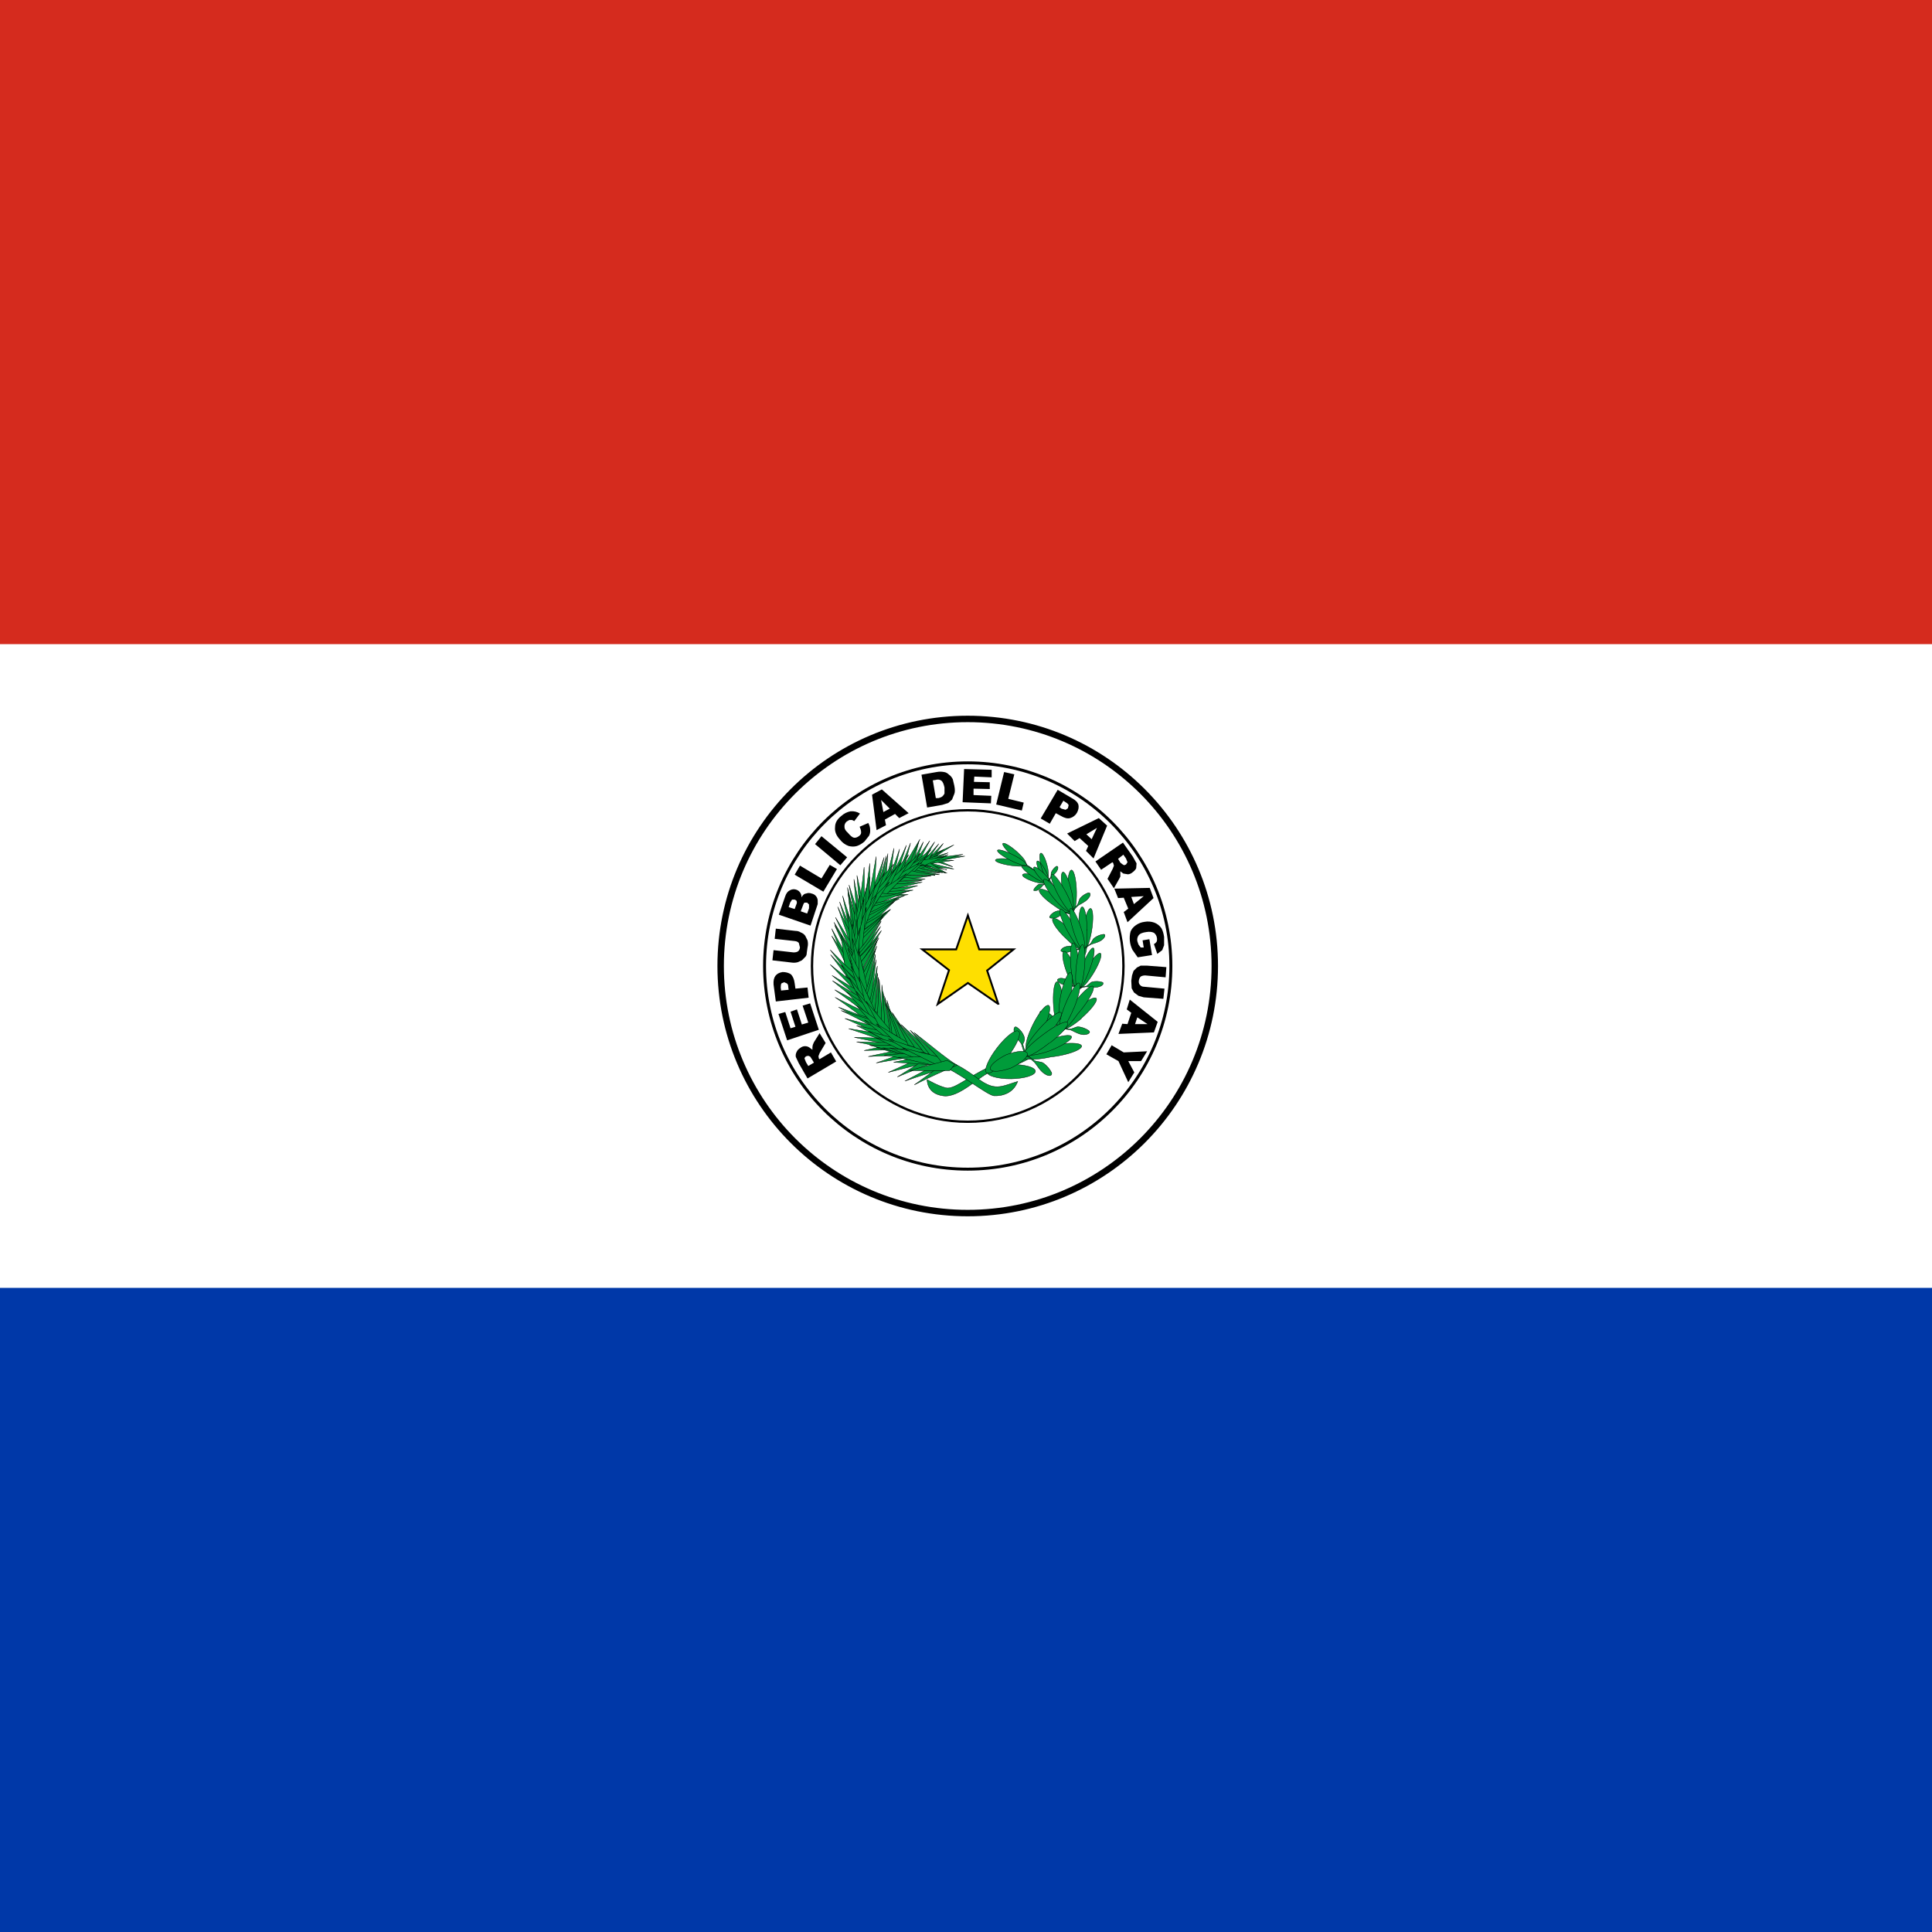
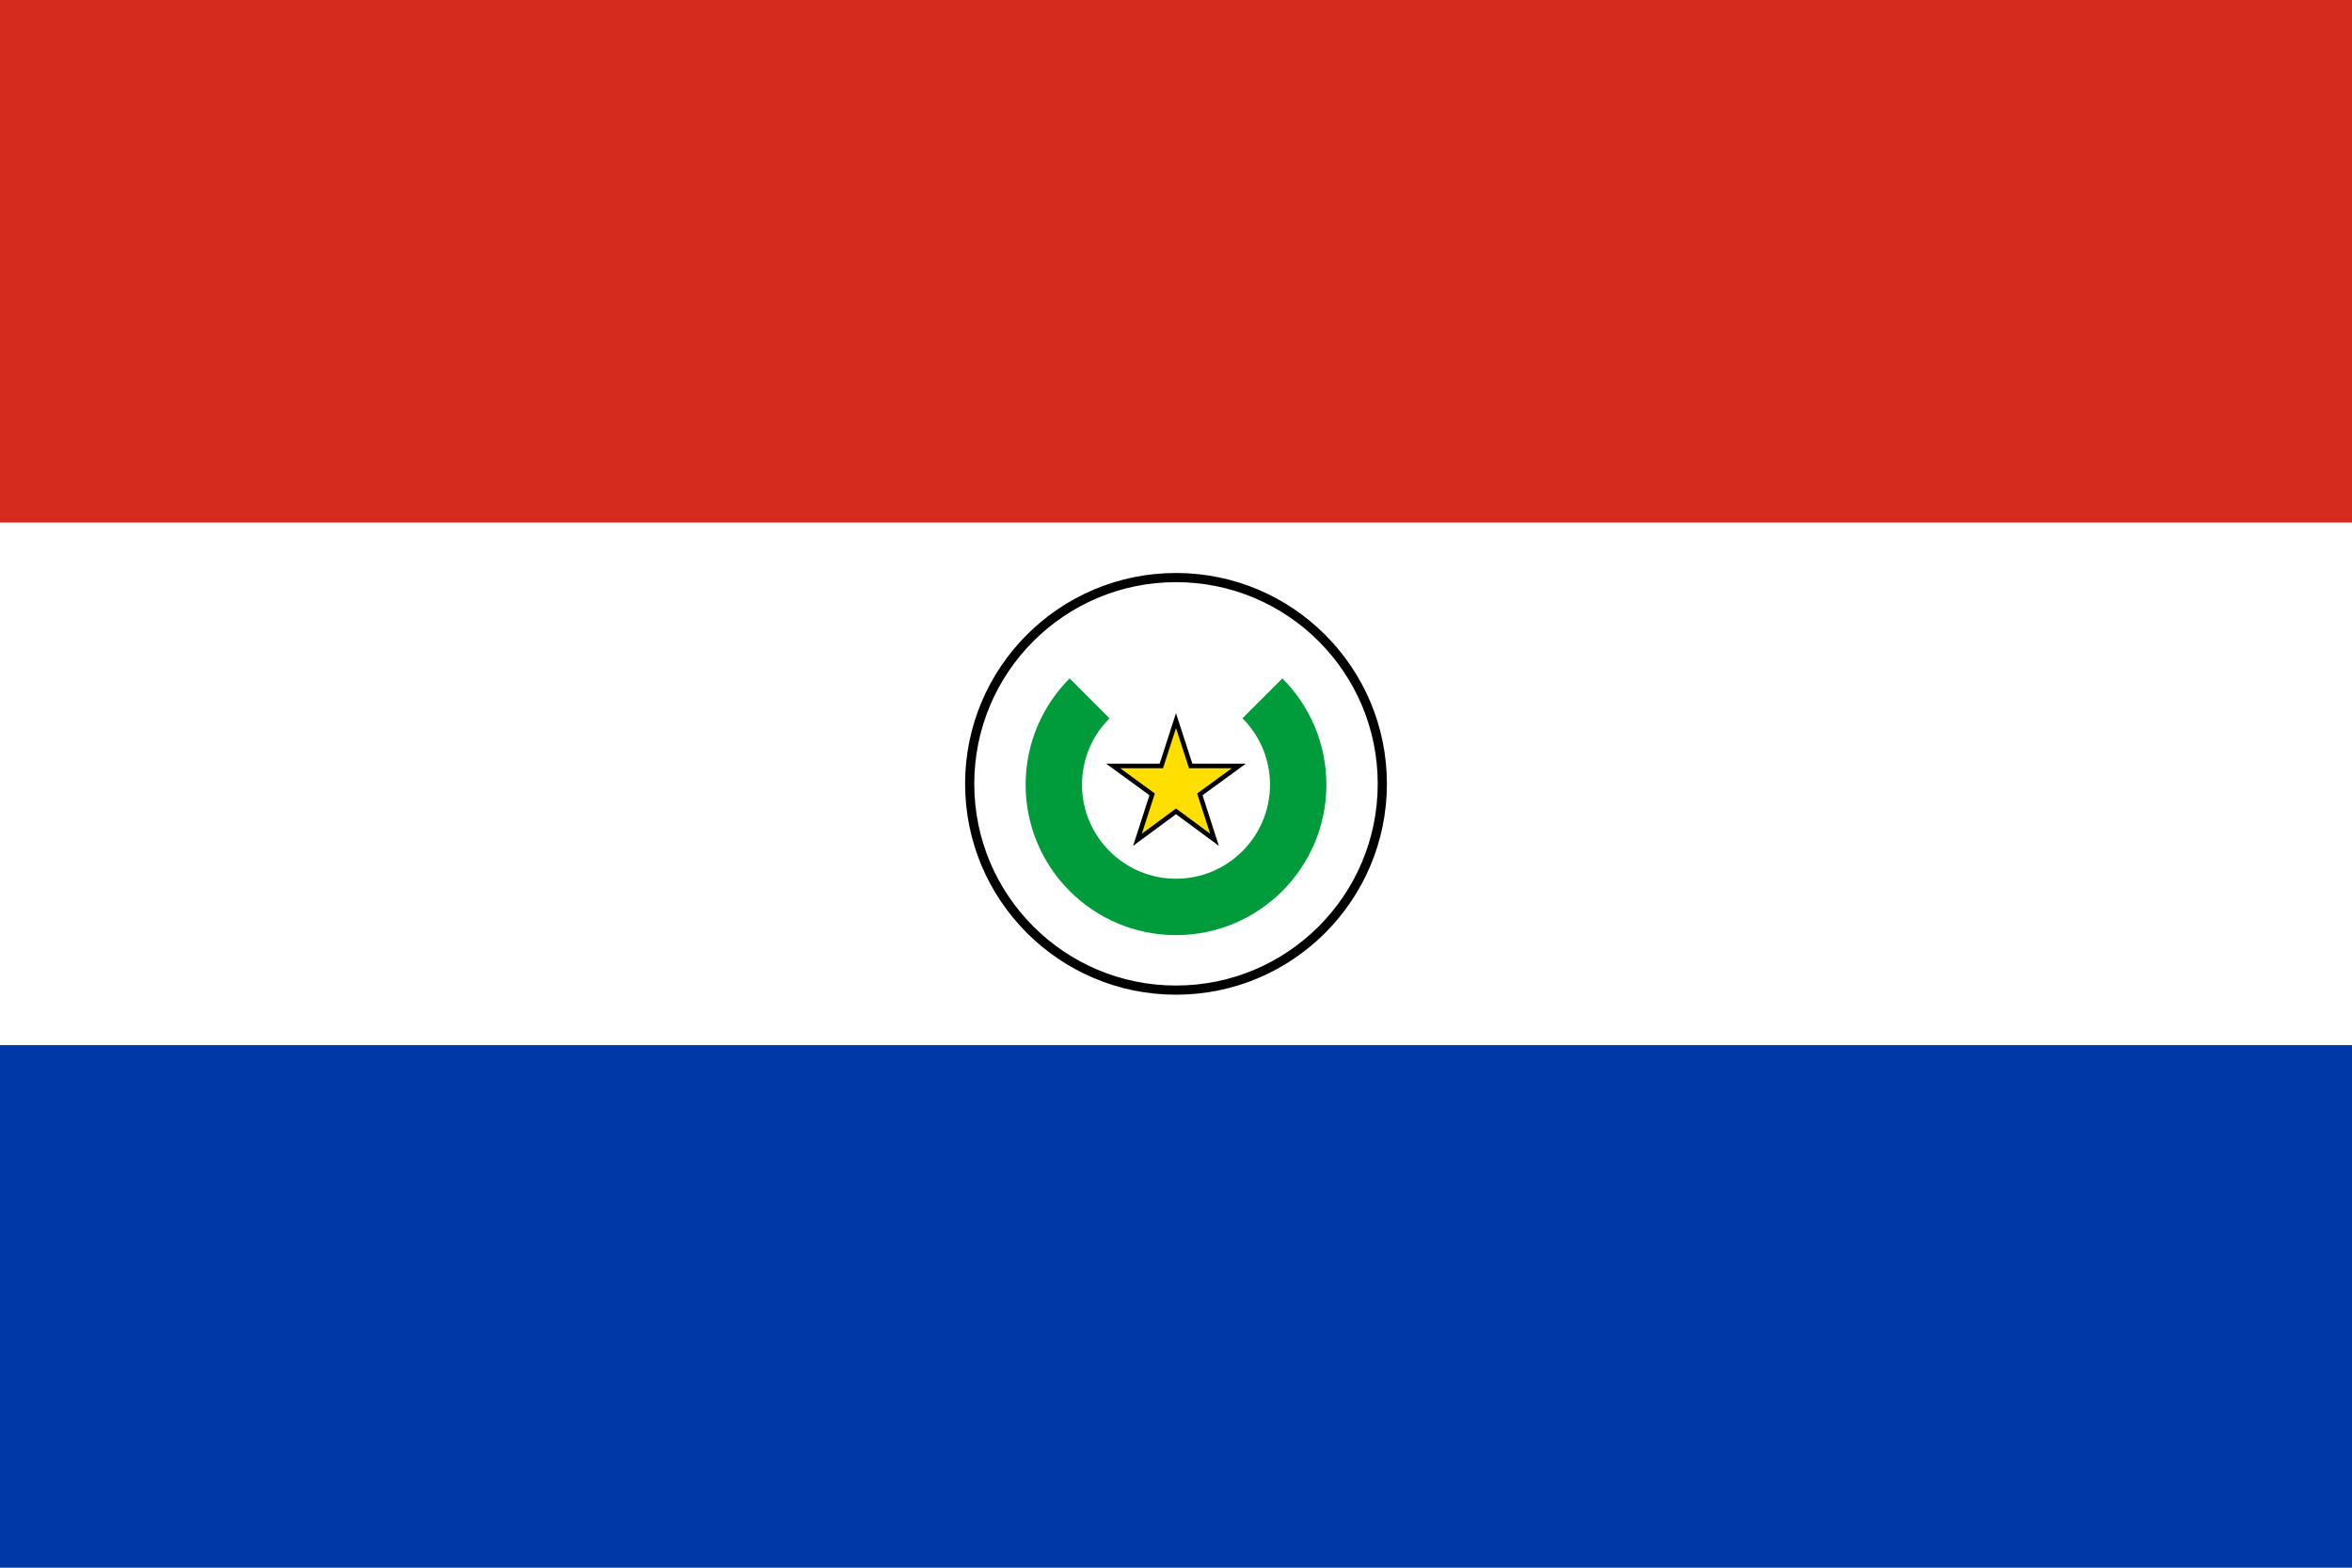
- <svg xmlns="http://www.w3.org/2000/svg" id="flag-icons-py" viewBox="0 0 512 512">
-   <path fill="#0038a8" d="M0 341h512v171H0z" />
-   <path fill="#fff" d="M0 170.7h512v170.6H0z" />
-   <path fill="#d52b1e" d="M0 0h512v170.7H0z" />
-   <g fill="none" stroke="#000" transform="translate(-209)scale(1.55152)">
-     <circle cx="300" cy="165" r="42.2" stroke-width="1.1" />
-     <circle cx="300" cy="165" r="34.7" stroke-width=".5" />
-     <circle cx="300" cy="165" r="26.6" stroke-width=".4" />
-   </g>
-   <path d="m221.6 281.3-7.6 4.5-2.3-4-.8-1.7a2 2 0 0 1 .2-1.3q.3-.7 1-1.1a2 2 0 0 1 2.4-.1l.8.6v-.7l.1-.6.3-.7 1.5-2.4 1.6 2.6-1.6 2.7-.3.8.1.6.2.2 3-1.8zm-5.9.3-.6-1-.4-.6-.5-.2-.5.1q-.4.2-.5.6l.4 1 .6 1zm-7.1-5.9-2.3-7 1.8-.5 1.4 4.3 1.3-.4-1.3-4 1.7-.6 1.3 4 1.7-.5-1.5-4.5 2-.6 2.3 7zm-3-10.3-.6-4.5q-.1-1.5.5-2.3t1.9-1q1.3 0 2.2.6.8.8 1 2.4l.2 1.4 3.2-.3.3 2.7zm3.4-3.1-.1-.7q0-.8-.4-1l-.7-.3-.7.3q-.2.3-.2 1.1l.1.8zm-3.7-13.5.3-2.7 5.2.6q.8 0 1.4.4.8.3 1.2.9l.6 1.2a4 4 0 0 1 0 1.9l-.2 1.4q0 .8-.5 1.2l-.8.8-1.1.5q-.8.2-1.5.1l-5.2-.6.3-2.7 5.3.6q.8 0 1.2-.3t.5-1l-.3-1.2q-.3-.4-1-.5zm1.1-6.4 1.7-4.9q.4-1.2 1.3-1.6a2 2 0 0 1 1.7-.1 2 2 0 0 1 1.3 2q.6-1 1.2-1a2 2 0 0 1 1.5 0 2 2 0 0 1 1.6 1.8v1l-.4 1.2-1.5 4.5zm4.2-1.5.4-1.1q.3-.6.1-1 0-.2-.5-.4h-.7l-.5.8-.4 1.2zm3.3 1.2.5-1.4v-1l-.5-.5h-.7q-.3.3-.5 1l-.5 1.3zm-3.3-10.3 1.4-2.4 5.7 3.4 2.2-3.6 1.9 1.1-3.6 6zm5.4-8.1 1.7-2.1 6.8 5.6-1.8 2.1zm11.8-4.6 2.3-1q.5.9.5 1.8a3 3 0 0 1-.3 1.6l-1.2 1.5a6 6 0 0 1-2 1.2q-1 .3-2.2 0a5 5 0 0 1-2.3-1.7q-1.5-1.6-1.3-3.3 0-1.7 1.7-3a5 5 0 0 1 2.4-1.2 4 4 0 0 1 2.5.6l-1.5 2-.6-.3h-.7l-.7.4q-.7.6-.6 1.5 0 .7.9 1.5 1 1.2 1.6 1.3t1.3-.4.6-1.1q0-.6-.4-1.4m9.4-3.4-2.7 1.5.3 1.5-2.5 1.3-1.2-9.4 2.6-1.4 7.1 6.3-2.5 1.3zm-1.4-1.4-2.3-2.3.6 3.2zm8.4-9 4-.7a5 5 0 0 1 2 0q.7.1 1.3.7.6.4 1 1.2l.4 1.7q.3 1.5 0 2.2l-.6 1.5-1 .9-1.6.5-4 .7zm3 1.5.8 4.7h.7q.8-.2 1.1-.5t.5-.7v-1.6q-.3-1.4-.8-1.8-.7-.5-1.6-.2zm8.3-3 7.3.2v2l-4.6-.2-.1 1.4 4.2.1v1.8l-4.3-.1v1.7l4.7.2-.1 2-7.5-.3zm10.6.8 2.7.6-1.6 6.5 4.1 1-.5 2.1-6.8-1.6zm14.2 4.7 3.9 2.3q1.3.7 1.6 1.7.2 1-.4 2.1a3 3 0 0 1-1.8 1.4q-1 .3-2.5-.6l-1.3-.7-1.6 2.8-2.4-1.4zm.5 4.6.5.4 1.1.3.6-.4.2-.8q-.1-.4-.8-.8l-.6-.4zm7.6 10.3-2.3-2.1-1.3.8-2-2 8.4-4.1 2.2 2-3.6 8.7-2-2zm.9-1.8 1.4-3-2.8 1.7zm1 5.9 7.3-5 2.6 3.7 1 1.8-.1 1.3q-.3.6-1 1.1a2 2 0 0 1-1.2.5l-1.2-.2-.8-.6v1.4l-.3.6-1.4 2.5-1.7-2.5 1.4-2.7.3-.8-.2-.7-.2-.2-3 2zm6-.7.6 1 .5.4.5.3.5-.2.4-.6-.4-1-.7-1zm2.7 13.2-1.2-2.9-1.5.1-1-2.5 9.4-.2 1 2.7-6.9 6.4-1-2.7zm1.5-1.2 2.6-2.1-3.3.2zm2.3 9.6 1.8-.3.7 4.2-3.8.6-1.4-2a7 7 0 0 1-.5-4.8q.4-1 1.4-1.7a5 5 0 0 1 2.3-.9 5 5 0 0 1 2.6.2 4 4 0 0 1 1.9 1.5q.5.9.7 2.3v2.2l-.5 1.3-1.3 1-.9-2.6q.4-.2.7-.6.2-.5.1-1a2 2 0 0 0-.8-1.4q-.8-.4-2-.2-1.5.2-2 .8a2 2 0 0 0-.4 1.6l.3.9.6.8h.8zm5.8 12.8-.3 2.7-5.2-.4-1.4-.4-1.2-.9-.6-1.1-.1-2 .2-1.4.4-1.2.9-.9 1-.5h1.6l5.2.4-.2 2.7-5.4-.5q-.7 0-1.2.3-.4.4-.5 1.1t.3 1.1q.4.5 1.1.5zm-9.8 9.4 1-3-1.2-.9.8-2.6 7.4 5.9-1 2.8-9.4.4 1-2.7zm2 0h3.3l-2.7-1.8zm3.2 7.2-1.6 2.6H299l1.6 3-1.6 2.6-2.6-5.6-3.2-1.8 1.4-2.4 3.2 1.9z" />
-   <g fill="#009b3a" stroke="#000" stroke-width=".1">
-     <path d="M265.2 225.4s24.9 10.8 20.5 33-18.2 22-23.6 24.4c-5.5 2.5-9.2 6-11.4 5.5-2.1-.5-5-2.2-5-2.2s-.2 3.7 4.2 4.3c4.4.7 10-5.7 12.9-6.4s19.6-2.6 23.8-25.1c4.8-24.1-21.3-32.8-21.4-33.5z" />
-     <path d="M277.7 230.2a3.4.8 75.1 0 1-1.6 0 3.4.8 75.1 1 1 1.6 0zm-.8.2a3.5.8 63.3 1 1-1.5.5 3.5.8 63.3 0 1 1.5-.5zm-2.5 1.6a3.3.8 17 0 1-.2 1.7 3.3.8 17 0 1 .2-1.7z" />
-     <path d="M274.8 231.1a3.5.8 34.2 1 1-.8 1.4 3.5.8 34.2 1 1 .7-1.4z" />
-     <path d="M275.8 230.7a3.6.8 46.2 1 1-1 1 3.6.8 46.2 0 1 1-1z" />
-     <path d="m277.5 233.8-1.1.6c-.3.1-.6-.3-1.2 0q-.9.7-1.2 1.3t1 .2q1-.7 1.3-1.2c.3-.3 1-.6 1.3-.7l1-1.5c.2-.4 1.2-1 1.6-1.9.3-.6.2-1.2-.3-1a4 4 0 0 0-1.2 1.4c-.3.5 0 1-.3 1.5zm7.8 2.6a1.1 5.1-1.6 1 1-2.4-.6 1.1 5.1-1.6 1 1 2.4.6z" />
-     <path d="M284 236.3a5.3 1.1 77.5 1 1-2.3.1 5.3 1.1 77.5 1 1 2.3 0z" />
-     <path d="M280 237.6a5 1.2 35 1 1-.8 2.3 5 1.2 35 1 1 .8-2.4z" />
-     <path d="M280.8 236.4a5.3 1.1 50.9 0 1-1.5 1.7 5.3 1.1 50.9 1 1 1.5-1.7z" />
-     <path d="M282.4 236.3a5.4 1 61.8 1 1-1.9 1 5.4 1 61.8 1 1 1.9-1z" />
-     <path d="m283.8 241.5-1.9.4c-.3 0-.6-.7-1.6-.5s-1.8.9-2 1.3q-.6.8 1.2.6c1.2-.2 1.6-1 2.2-1.1l2.1-.4 1.8-1.7c.5-.5 2-1 2.8-2 .7-.8.7-1.6 0-1.5a5 5 0 0 0-2.1 1.4c-.5.6-.4 1.5-1 2zm5.5 5.2a1.1 5.2 8.7 1 1-2.2-1 1.1 5.2 8.7 1 1 2.2 1z" />
-     <path d="M288 246.4a1.1 5.4-2 1 1-2.1-.3 1.1 5.4-2 1 1 2.2.3z" />
-     <path d="M284 246.8a5 1.2 46 1 1-1.2 2.2 5 1.2 46 1 1 1.1-2.2z" />
-     <path d="M285 245.9a5.4 1.1 61.8 1 1-1.8 1.4 5.4 1.1 61.8 1 1 1.7-1.4z" />
-     <path d="M286.5 246a5.5 1 72.5 1 1-2 .8 5.5 1 72.5 1 1 2-.8z" />
-     <path d="M287 251.5h-2c-.3 0-.4-.8-1.4-.8q-1.7.1-2.3.9-.6.6 1.1.8c1.2 0 1.8-.6 2.4-.7h2.1l2-1.3c.6-.4 2.3-.6 3.2-1.4.8-.6 1-1.5.3-1.4a5 5 0 0 0-2.4 1c-.6.4-.6 1.3-1.3 1.7l-1.8 1.2m2.7 6.7a1.1 5.2 31.3 0 1-1.6-1.8 1.1 5.2 31.3 0 1 1.6 1.8" />
-     <path d="M288.6 257.4a1 5.4 20.6 0 1-1.9-1.2 1 5.4 20.6 0 1 1.9 1.2m-3.9-1.3a5 1.2 70 0 1-2 1.6 5 1.2 70 0 1 2-1.6" />
-     <path d="M286 255.7a1 5.5-4.9 0 1-2.2.6 1 5.5-4.9 1 1 2.2-.6" />
-     <path d="M287.4 256.5a1 5.5 5.5 1 1-2.2-.2 1 5.5 5.5 1 1 2.2.2" />
-     <path d="m285.6 261.7-1.7-.8c-.3-.2-.1-.9-1-1.3q-1.7-.6-2.4-.2-.8.4.7 1.3c1 .5 1.8.1 2.4.4l2 .8 2.2-.4c.7 0 2.3.4 3.4 0 1-.2 1.5-1 .9-1.2a5 5 0 0 0-2.6-.1c-.7.2-1.1 1-1.8 1.2-.5 0-2 .4-2.1.3m1 8.2a1.3 5.9 48.5 1 1-1.2-2.6 1.3 5.9 48.5 1 1 1.1 2.6" />
-     <path d="M285.6 268.7a1.3 6.2 37.5 1 1-1.6-2 1.3 6.2 37.5 1 1 1.6 2" />
-     <path d="M281.8 265.8a1.3 6-3.5 1 1-2.6 1 1.3 6-3.5 1 1 2.6-1" />
-     <path d="M283.3 265.8a1.3 6.3 11.6 0 1-2.5-.2 1.3 6.3 11.6 1 1 2.5.2" />
-     <path d="M284.6 267.1a1.2 6.4 22.1 1 1-2.3-.9 1.2 6.4 22.1 1 1 2.3 1" />
-     <path d="m281 272.3-1.7-1.5c-.2-.3.2-1-.7-1.8a4 4 0 0 0-2.6-1q-1 0 .4 1.6c1.4 1.6 2 .8 2.5 1.3l1.9 1.6 2.7.4c.7.1 2.3 1.3 3.7 1.3 1.2 0 2-.6 1.3-1.1a6 6 0 0 0-2.7-1c-.9 0-1.6.7-2.5.6l-2.4-.4m-2.4 7.8a1.5 6.5 79.8 1 1 .3-3 1.5 6.5 79.8 1 1-.3 3" />
-     <path d="M278.4 278.4a1.4 6.8 68.5 0 1-.5-2.8 1.4 6.8 68.5 0 1 .5 2.8" />
-     <path d="M276.1 273.5a1.5 6.5 26.2 0 1-3-.6 1.5 6.5 26.2 1 1 3 .6" />
-     <path d="M277.7 274.4a1.4 6.9 41.8 0 1-2.4-1.6 1.4 6.9 41.8 0 1 2.4 1.6" />
-     <path d="M278.1 276.4a1.4 7 52.7 1 1-1.7-2.2 1.4 7 52.7 0 1 1.8 2.2" />
-     <path d="m271.8 279.2-.7-2.3c-.1-.5.7-1 .3-2.2a5 5 0 0 0-2-2.5c-.5-.3-1 .3-.5 1.8s1.5 2 1.8 2.7l.8 2.6c.6.3 1.7 1.4 2.4 2 .7.5 1.6 2.5 3 3.3 1 .7 2 .6 1.8-.3a7 7 0 0 0-2.1-2.5c-.8-.6-2-.3-2.7-.9-.5-.4-2.1-1.6-2-1.7" />
-     <path d="M268 285.9a1.9 6.5 89 0 1 0-3.8 1.9 6.5 89 0 1 0 3.8" />
-     <path d="M267.1 280a1.8 6.8 37.6 0 1-2.8-2.4 1.8 6.8 37.6 1 1 2.8 2.4" />
-     <path d="M268 283a1.9 6.6 66.5 0 1-1.3-3.5 1.9 6.6 66.5 0 1 1.3 3.5m1.8-57a4 .8 41.1 0 1-1.5.8 4 .8 41.1 1 1 1.5-.8m-2 1.7a4.1.8 8.2 0 1 .3 1.7 4.1.8 8.2 1 1-.3-1.7" />
-     <path d="M268.6 226.6a4.3.8 26.8 1 1-.8 1.4 4.3.8 26.8 0 1 .8-1.4m-29.5 52.9s5.5 1.2 10.3 2.9c4.7 1.7 12 7.7 14 8 2.1.1 5.1-.6 6.3-3.8-3.4 1-5.4 2.3-8.6.5-1.1-.4-4.8-3.8-9-5.6a103 103 0 0 0-12.2-3.9l-.8 1.9m5.9-49.6 6.3-3.4-7 1.8-.8 1.2 1.5.4" />
-     <path d="M251 231.4c-2.5-.4-6.3-1.3-8.7-1.5 1.7-1.8 4-4.9 5.4-6.8-1 1.8-2.4 4.2-3 6 1.7.9 4.4 1.6 6.3 2.3" />
-     <path d="m243.8 230.3 5.6-4.4-6.5 3-.6 1.3h1.5" />
-     <path d="M249.8 231.3c-2.5-.4-6.2-1.3-8.6-1.5 1.6-1.9 3.8-5 5.2-7-1 1.8-2.3 4.3-2.9 6.1 1.7 1 4.4 1.7 6.3 2.4" />
-     <path d="m242.9 230.6 6.6-2.7-7.1 1.1-1 1.2 1.5.4" />
-     <path d="M249 231.4c-2.4-.2-6.3-.7-8.7-.6 1.4-2.1 3.2-5.6 4.4-7.7-.7 2-1.8 4.6-2.1 6.5 1.8.8 4.5 1.3 6.5 1.8" />
-     <path d="m242.2 230.7 4.5-5.5-5.7 4.2-.2 1.5 1.4-.3" />
-     <path d="M249 231.8c-2.6 0-6.8-.3-9.3 0 1.3-2.5 2.8-6.4 3.8-8.8-.5 2.2-1.4 5.2-1.6 7.3 2 .7 5 1 7.1 1.5" />
-     <path d="m241.3 232 5.4-5.3-6.5 3.7-.5 1.5h1.6" />
-     <path d="M247.8 232c-2.8 0-7.2-.2-10 .1 1.8-2.7 4.4-7 6-9.7-1 2.4-2.7 5.8-3.3 8 2 .8 5.1 1 7.3 1.5" />
-     <path d="m239.5 232.3 7-5.9-8 4.2-.7 1.7h1.7" />
-     <path d="M246.8 232.1c-2.8.4-7.2.9-10 1.6a129 129 0 0 0 4.5-10.3c-.6 2.5-1.7 6-2 8.3 2.1.4 5.2.3 7.5.4" />
-     <path d="m238.6 233.5 5.3-7.4-6.7 6-.3 1.9 1.6-.5" />
-     <path d="M245.2 233c-2.8.3-7.2.5-10 1 1.6-2.7 3.8-7.2 5-10-.7 2.5-2 5.9-2.4 8.2 2 .5 5.2.5 7.4.8" />
-     <path d="m237.6 234.3 6.8-6-7.7 4.2-.8 1.8h1.7" />
-     <path d="M244.4 233.3c-2.9.6-7.3 1.3-10 2.2 1.3-2.9 3-7.6 4-10.5-.5 2.6-1.4 6-1.6 8.4 2.1.3 5.3-.1 7.6-.1" />
-     <path d="m236.5 234.6 4.3-8.1-5.9 7v1.8l1.6-.7" />
-     <path d="M244.4 233.8c-3 .7-7.8 1.8-10.7 2.9 1.1-3.3 2.4-8.6 3.2-11.9-.3 2.9-1 6.8-.8 9.4 2.3.2 5.8-.3 8.3-.4" />
-     <path d="m235.6 236.4 5.5-8-7 6.5-.3 2 1.8-.5" />
-     <path d="M243.2 234.7c-3 1-7.7 2.2-10.5 3.4 1-3.3 2-8.6 2.6-11.9-.2 2.9-.6 6.8-.4 9.3 2.4.1 5.8-.6 8.3-.8" />
-     <path d="m234.5 237.6 4.2-9-6 7.8v2l1.8-.8" />
-     <path d="M242 235.9c-3 .7-7.8 1.6-10.8 2.6 1.3-3.2 2.8-8.5 3.7-11.7-.4 2.9-1.2 6.7-1.2 9.3 2.4.3 5.8-.2 8.3-.2" />
-     <path d="m233.5 238.5 6.8-7-8 5.2-.7 2 2-.2" />
-     <path d="M240.7 237.1c-3 .4-7.8.8-10.7 1.6 1.4-3.2 3.2-8.3 4.3-11.5-.6 2.8-1.6 6.7-1.8 9.3 2.3.5 5.7.4 8.2.6" />
-     <path d="m232.2 237.8 4.6-8.8-6.3 7.4v2l1.7-.6" />
-     <path d="M241 236c-3.3 1.4-8.4 3.3-11.5 5 1-4 2-10.2 2.7-14-.1 3.3-.6 7.9-.3 10.8 2.7 0 6.4-1.2 9.2-1.7" />
-     <path d="m231.5 240.4 5.6-10-7.3 8.5-.2 2.4 2-.9" />
-     <path d="M239.8 237.3c-3.3 1.5-8.4 3.7-11.4 5.5.8-4 1.6-10.1 2.1-14 0 3.3-.2 7.9.2 10.7 2.7-.2 6.3-1.5 9-2.2" />
-     <path d="m230.4 242 4-10.8-6 9.6.1 2.3 1.9-1.1" />
-     <path d="M238.3 238.2c-3.2 1.6-8.3 3.8-11.3 5.6.8-4 1.6-10.1 2-14 .1 3.3-.1 7.8.3 10.7 2.6-.3 6.3-1.6 9-2.3" />
-     <path d="m229.5 243.3 6.2-9.6-7.9 7.8-.3 2.4 2-.6" />
-     <path d="M238 237.7c-2.8 2.3-7.4 5.7-10 8.3 0-4-.6-10.2-.9-14 .8 3.2 1.5 7.6 2.5 10.2 2.5-.9 5.9-3.1 8.5-4.5" />
-     <path d="m229.8 243.7.7-11.4-3 11 .8 2.2 1.5-1.8" />
-     <path d="M237.2 238.8c-2.9 2.3-7.5 5.6-10 8.1 0-4-.6-10-.9-13.9.7 3.2 1.4 7.6 2.4 10.2 2.6-.9 6-3.1 8.5-4.4" />
-     <path d="m229 245.6 3-11.1-5 10.2.3 2.3 1.8-1.4" />
-     <path d="M236.9 239c-2.7 2.7-7.1 6.7-9.5 9.6-.5-4-1.7-10.3-2.4-14.1 1 3.1 2.3 7.5 3.6 10.1 2.6-1.2 5.8-3.9 8.3-5.6" />
-     <path d="m229 247 .6-11.8-2.9 11.5.9 2.2 1.5-1.8" />
-     <path d="M236 241c-2.9 2.4-7.5 6-10.2 8.7 0-4.2-.8-10.5-1.2-14.5.9 3.3 1.7 7.8 2.8 10.5 2.6-1 6-3.3 8.6-4.7" />
-     <path d="m228.2 248.4 4.1-11.2-6.2 10 .2 2.4 1.9-1.2" />
-     <path d="M236 241c-2.6 2.8-6.7 6.9-9 9.8-.4-4.1-1.6-10.4-2.3-14.3 1 3.1 2.2 7.6 3.5 10.2 2.4-1.2 5.4-4 7.8-5.7" />
-     <path d="m228.4 249-.5-11.8-2 11.7 1.2 2 1.3-2" />
-     <path d="M234.7 242c-2.5 2.7-6.5 6.8-8.7 9.8-.5-4.2-1.9-10.5-2.7-14.4 1.1 3.2 2.4 7.7 3.8 10.3 2.3-1.3 5.3-4 7.6-5.8" />
-     <path d="m227.7 250.2 1.3-12-3.5 11.3.7 2.3 1.5-1.6" />
-     <path d="M234.2 242.4c-2.3 3-6 7.5-8 10.6-.8-4-2.6-10.2-3.7-14 1.3 3 3 7.4 4.5 9.9 2.2-1.5 5-4.6 7.2-6.5" />
-     <path d="m227.6 251.3-.7-12-1.5 11.9 1 2 1.2-2" />
-     <path d="M234 243c-2.2 3.2-5.7 8-7.5 11.2-1-4-3.2-10.1-4.5-13.9 1.5 3 3.4 7.3 5 9.7 2.2-1.6 4.8-4.8 7-7" />
-     <path d="m228.4 252.4 1.2-12-3.4 11.3.7 2.4 1.5-1.7" />
-     <path d="M233.5 244.2c-1.9 3.4-4.9 8.6-6.4 12.1-1.4-3.9-4-9.6-5.7-13.2 1.8 2.8 4 6.8 5.9 9 2-2 4.3-5.5 6.2-8" />
-     <path d="m228 253.4-3.4-11.4 1.1 12 1.6 1.7.7-2.3" />
-     <path d="M233.4 245.5c-2 3.4-5 8.6-6.6 12.1-1.5-3.9-4.1-9.6-5.8-13.2 1.8 2.8 4 6.8 6 9 2-2 4.5-5.5 6.4-7.9" />
-     <path d="m228.1 255.6-1.2-12-1.1 12 1.2 2 1.1-2" />
-     <path d="M233.6 246.6c-2 3.4-5.2 8.4-6.8 11.9-1.4-3.9-4-9.7-5.6-13.3 1.8 2.8 4 6.8 5.8 9 2.2-1.8 4.6-5.3 6.6-7.6" />
-     <path d="m228 256.5-2.2-11.8-.1 12.1 1.3 1.9 1-2.2" />
-     <path d="M232.8 248.3c-2.2 3.2-5.6 8-7.4 11.4-1.2-4-3.5-10-5-13.6 1.7 2.9 3.7 7 5.4 9.4 2.2-1.8 4.9-5 7-7.2" />
-     <path d="m227 257.8 1-12-3.3 11.4.8 2.3 1.5-1.7" />
-     <path d="M232.9 248.6c-1.8 3.5-4.8 8.8-6.3 12.3-1.5-3.8-4.4-9.4-6.2-12.9 2 2.7 4.3 6.6 6.3 8.6 2-2 4.3-5.6 6.2-8" />
-     <path d="m226.6 258.8-3.7-11.2 1.4 12 1.6 1.6.7-2.4" />
-     <path d="M232.4 249.5c-1.3 3.8-3.4 9.7-4.4 13.5-2-3.4-5.7-8.3-8-11.3 2.3 2.2 5.2 5.5 7.5 7 1.7-2.3 3.4-6.4 4.9-9.2" />
-     <path d="m229.9 259.8-4-11.1 1.7 11.9 1.6 1.5.7-2.4" />
-     <path d="M232.4 250.7c-1.3 3.8-3.4 9.7-4.3 13.5-2-3.4-5.8-8.2-8-11.2 2.2 2.2 5.1 5.4 7.4 7 1.7-2.4 3.4-6.5 4.9-9.3" />
-     <path d="m229.9 261.6-5.2-10.3 3 11.5 1.8 1.3.4-2.5" />
-     <path d="M232 251.6c-.8 4-2.2 10.1-2.7 14-2.5-3-6.7-7.3-9.3-10 2.5 2 5.8 4.7 8.2 6 1.4-2.7 2.6-7 3.8-10" />
-     <path d="m230.2 263.3-2.7-11.7.4 12.1 1.5 1.8.8-2.2" />
-     <path d="M232 252.9c-.4 4-1.3 10.3-1.3 14.3-2.8-2.7-7.4-6.4-10.2-8.7 2.7 1.5 6.2 3.9 8.7 4.8 1.1-2.8 2-7.3 2.8-10.4" />
-     <path d="m230.4 264.1-7.4-8.4 5.6 10.2 2 .7-.2-2.5" />
-     <path d="M232.2 254.3c-.5 4-1.4 10.3-1.4 14.3-2.8-2.7-7.4-6.4-10.2-8.7 2.7 1.5 6.2 3.9 8.7 4.8 1.2-2.8 2-7.2 2.9-10.4" />
-     <path d="m231.2 266-5.7-10 3.6 11.3 1.9 1.2.2-2.4" />
-     <path d="M232.5 256c-.3 4-.9 10.4-.8 14.4-2.9-2.6-7.6-6-10.5-8.1 2.7 1.3 6.3 3.5 8.9 4.2 1-2.9 1.6-7.3 2.4-10.5" />
-     <path d="M232 268c-.2 0-7-9-7-9l5 10.6 2 .8V268" />
-     <path d="M232.6 257.9c-.3 4-.8 10.4-.7 14.4a128 128 0 0 0-10.6-8c2.7 1.3 6.4 3.4 9 4.1 1-2.9 1.5-7.3 2.3-10.5" />
-     <path d="m232.6 269.4-5-10.6 2.8 11.6 1.7 1.5.5-2.5" />
-     <path d="M232.8 259c0 4.2.1 10.6.6 14.5-3-2-8.1-4.9-11.2-6.6 2.8 1 6.6 2.7 9.2 3 .7-3 1-7.5 1.3-10.8" />
-     <path d="m233.4 269-9-6.1 7.6 8.3 2.1.2-.7-2.4" />
-     <path d="M233 259.5c.4 4.1.7 10.5 1.4 14.4a128 128 0 0 0-11.5-6.1c2.8.8 6.7 2.3 9.3 2.6.6-3 .6-7.6.8-10.9" />
-     <path d="m234.4 271.3-7.5-8.6 5.7 10.3 2 .8-.2-2.5" />
-     <path d="M233.7 261c.5 4.2 1.1 10.5 2 14.4-3.3-1.8-8.5-4-11.8-5.5 3 .7 6.8 2 9.5 2.1.4-3 .2-7.6.3-11" />
-     <path d="m235.8 272.7-8.8-6.2 7.5 8.5h2l-.7-2.3" />
-     <path d="M234 262.8c.8 4 1.8 10.3 2.9 14.2-3.4-1.6-8.7-3.3-12-4.4 2.9.4 6.9 1.3 9.5 1.2.2-3.1-.3-7.6-.4-11" />
-     <path d="m236.8 274-7.3-8.7 5.5 10.4 2 .8-.2-2.5" />
-     <path d="M234.4 264c1.2 3.9 2.8 10 4.3 13.7-3.5-1-9-2.1-12.3-2.8 2.9 0 6.9.4 9.5 0 0-3.2-1-7.6-1.5-11" />
-     <path d="m237.2 274-10.2-2.2 9.7 4.8 2-.7-1.5-1.9" />
-     <path d="M235.1 265.2c1.2 3.9 2.8 10 4.2 13.7-3.5-1-9-2.1-12.3-2.8 2.9 0 7 .4 9.5 0 0-3.2-1-7.6-1.4-11" />
-     <path d="M238.9 275c0 .2-9.8-4.7-9.8-4.7l8.8 7.2 2-.2-1-2.2" />
-     <path d="M234.6 265.9c2 3.5 4.8 9.2 7 12.5-3.6-.3-9.2-.1-12.6 0 2.8-.7 6.8-1.2 9.2-2.2-.6-3-2.5-7.2-3.6-10.3" />
-     <path d="m240.4 276.1-10.2-2.8 9.6 5.4 2-.6-1.4-2" />
-     <path d="M235.7 267.4c2 3.5 4.8 9.2 7 12.4-3.6-.2-9.2 0-12.6.2 2.9-.7 6.9-1.3 9.3-2.3-.8-3-2.6-7.2-3.8-10.3" />
-     <path d="m241.7 277-9.5-5.7 8.3 8h2.2l-1-2.3" />
-     <path d="M236.4 268.3c2.3 3.3 5.7 8.6 8.2 11.6-3.6.2-9 1.2-12.4 1.8 2.8-1 6.6-2.2 8.9-3.6-1-3-3.3-6.8-4.7-9.8" />
-     <path d="m242.4 277.8-10.2-.2 10.1 3 1.8-1.1-1.7-1.7m6-49.6 7.3-1.3-7.3.2-1.3.7 1.3.4" />
-     <path d="M252.4 229.7c-2.1-.6-5.4-1.7-7.6-2.2l8-3.6c-1.7 1-4 2.4-5.3 3.4 1.2.8 3.4 1.7 5 2.4" />
-     <path d="m248 228.4 7.2-2-7.4 1-1.1.8 1.3.2" />
-     <path d="M252.8 230.3c-2.5-.3-6.4-.8-8.8-.8 1.8-1.6 4.4-4.4 6-6-1 1.5-2.8 3.6-3.5 5.1 1.7.7 4.4 1.1 6.3 1.7" />
-     <path d="m245.4 229 7.4-1-7.2-.1-1.4.6 1.2.4" />
-     <path d="M250.9 230.5c-2.3-.4-5.7-1.2-8-1.4 2.1-1 5.3-3 7.3-4-1.5 1-3.6 2.5-4.7 3.5 1.4.7 3.7 1.3 5.4 2" />
-     <path d="m244.8 228.8 6.5-2.8-7.2 2-.8.8h1.5" />
-     <path d="M250.7 231.4c-2-.8-4.8-2.1-6.7-2.7 1.5-1.3 3.5-3.7 4.8-5.1-1 1.4-2.3 3.3-2.8 4.7 1.2 1 3.2 2.1 4.7 3" />
-     <path d="m245.1 229.3 5.1-2.2-5.5.8-.7 1 1.1.4M241 277h-10.6l10.7 2.7 1.8-1.2-2-1.5" />
-     <path d="M242.8 277.6 232 275l10.3 5 2-.6-1.6-2" />
-     <path d="m244.5 278.3-10.6-.6 10.6 3.3 1.8-1-1.8-1.7" />
-     <path d="M237.8 270.8c2.7 3 6.9 7.9 9.8 10.6-3.6.5-9 2-12.2 2.8 2.6-1.2 6.3-2.7 8.4-4.2-1.4-2.8-4.2-6.4-6-9.2" />
-     <path d="m246 278.8-10.6-3.5 10 6 2-.5-1.4-2" />
-     <path d="M238.8 271.5c3 2.7 7.5 7.1 10.6 9.5-3.4 1-8.5 3.1-11.6 4.4 2.4-1.6 6-3.5 7.8-5.3-1.6-2.7-4.8-6-6.8-8.6" />
-     <path d="m246.8 279.5-10 2 10.6.7 1.5-1.5-2-1.2" />
-     <path d="m244.8 278.8-10.5.8 10.8 1.9 1.7-1.3-2-1.4" />
-     <path d="m246.7 279.4-10.9-1.7 10.7 4.3 2-.8z" />
-     <path d="m248.5 280-10.6.2 10.8 2.4 1.7-1.1z" />
-     <path d="M241.2 273c3 2.8 7.5 7.4 10.6 9.8-3.6.8-8.8 2.6-12 3.7 2.5-1.4 6.1-3 8.1-4.7-1.6-2.8-4.7-6.2-6.7-8.8z" />
-     <path d="m250 280.4-10.8-2.7 10.4 5.2 2-.6z" />
-     <path d="M242.2 273.6c3.3 2.5 8.1 6.6 11.4 8.7a168 168 0 0 0-11.3 5.2c2.3-1.7 5.7-3.9 7.4-5.8-1.8-2.6-5.2-5.6-7.5-8.1z" />
-     <path d="m251 281-10 2.7h10.7l1.3-1.6z" />
-   </g>
-   <path fill="#fedf00" stroke="#000" stroke-width=".5" d="m264.6 266.1-8.1-5.6-8 5.6 3-9-7.1-5.5h9l3.1-9 3 9h9.1l-7 5.6 3 9z" />
+ <svg xmlns="http://www.w3.org/2000/svg" version="1.1" viewBox="0 0 513 342">
+   <rect fill="#FFFFFF" width="513" height="342" />
+   <rect fill="#D52B1E" width="513" height="114" />
+   <rect y="228" fill="#0038A8" width="513" height="114" />
+   <path fill="#009B3A" d="M279.7,148l-8.7,8.7c3.7,3.7,6,8.8,6,14.5c0,11.3-9.2,20.5-20.5,20.5c-11.3,0-20.5-9.2-20.5-20.5  c0-5.7,2.3-10.8,6-14.5l-8.7-8.7c-5.9,5.9-9.6,14.1-9.6,23.2c0,18.1,14.7,32.8,32.8,32.8s32.8-14.7,32.8-32.8  C289.3,162.1,285.6,153.9,279.7,148z" />
+   <polygon fill="#FEDF00" stroke="#000000" points="256.5,157.2 259.7,167.1 270.2,167.1 261.7,173.3 264.9,183.2 256.5,177 248.1,183.2 251.3,173.3  242.8,167.1 253.3,167.1 " />
+   <circle fill="none" stroke="#000000" stroke-width="2" cx="256.5" cy="171" r="45" />
</svg>
